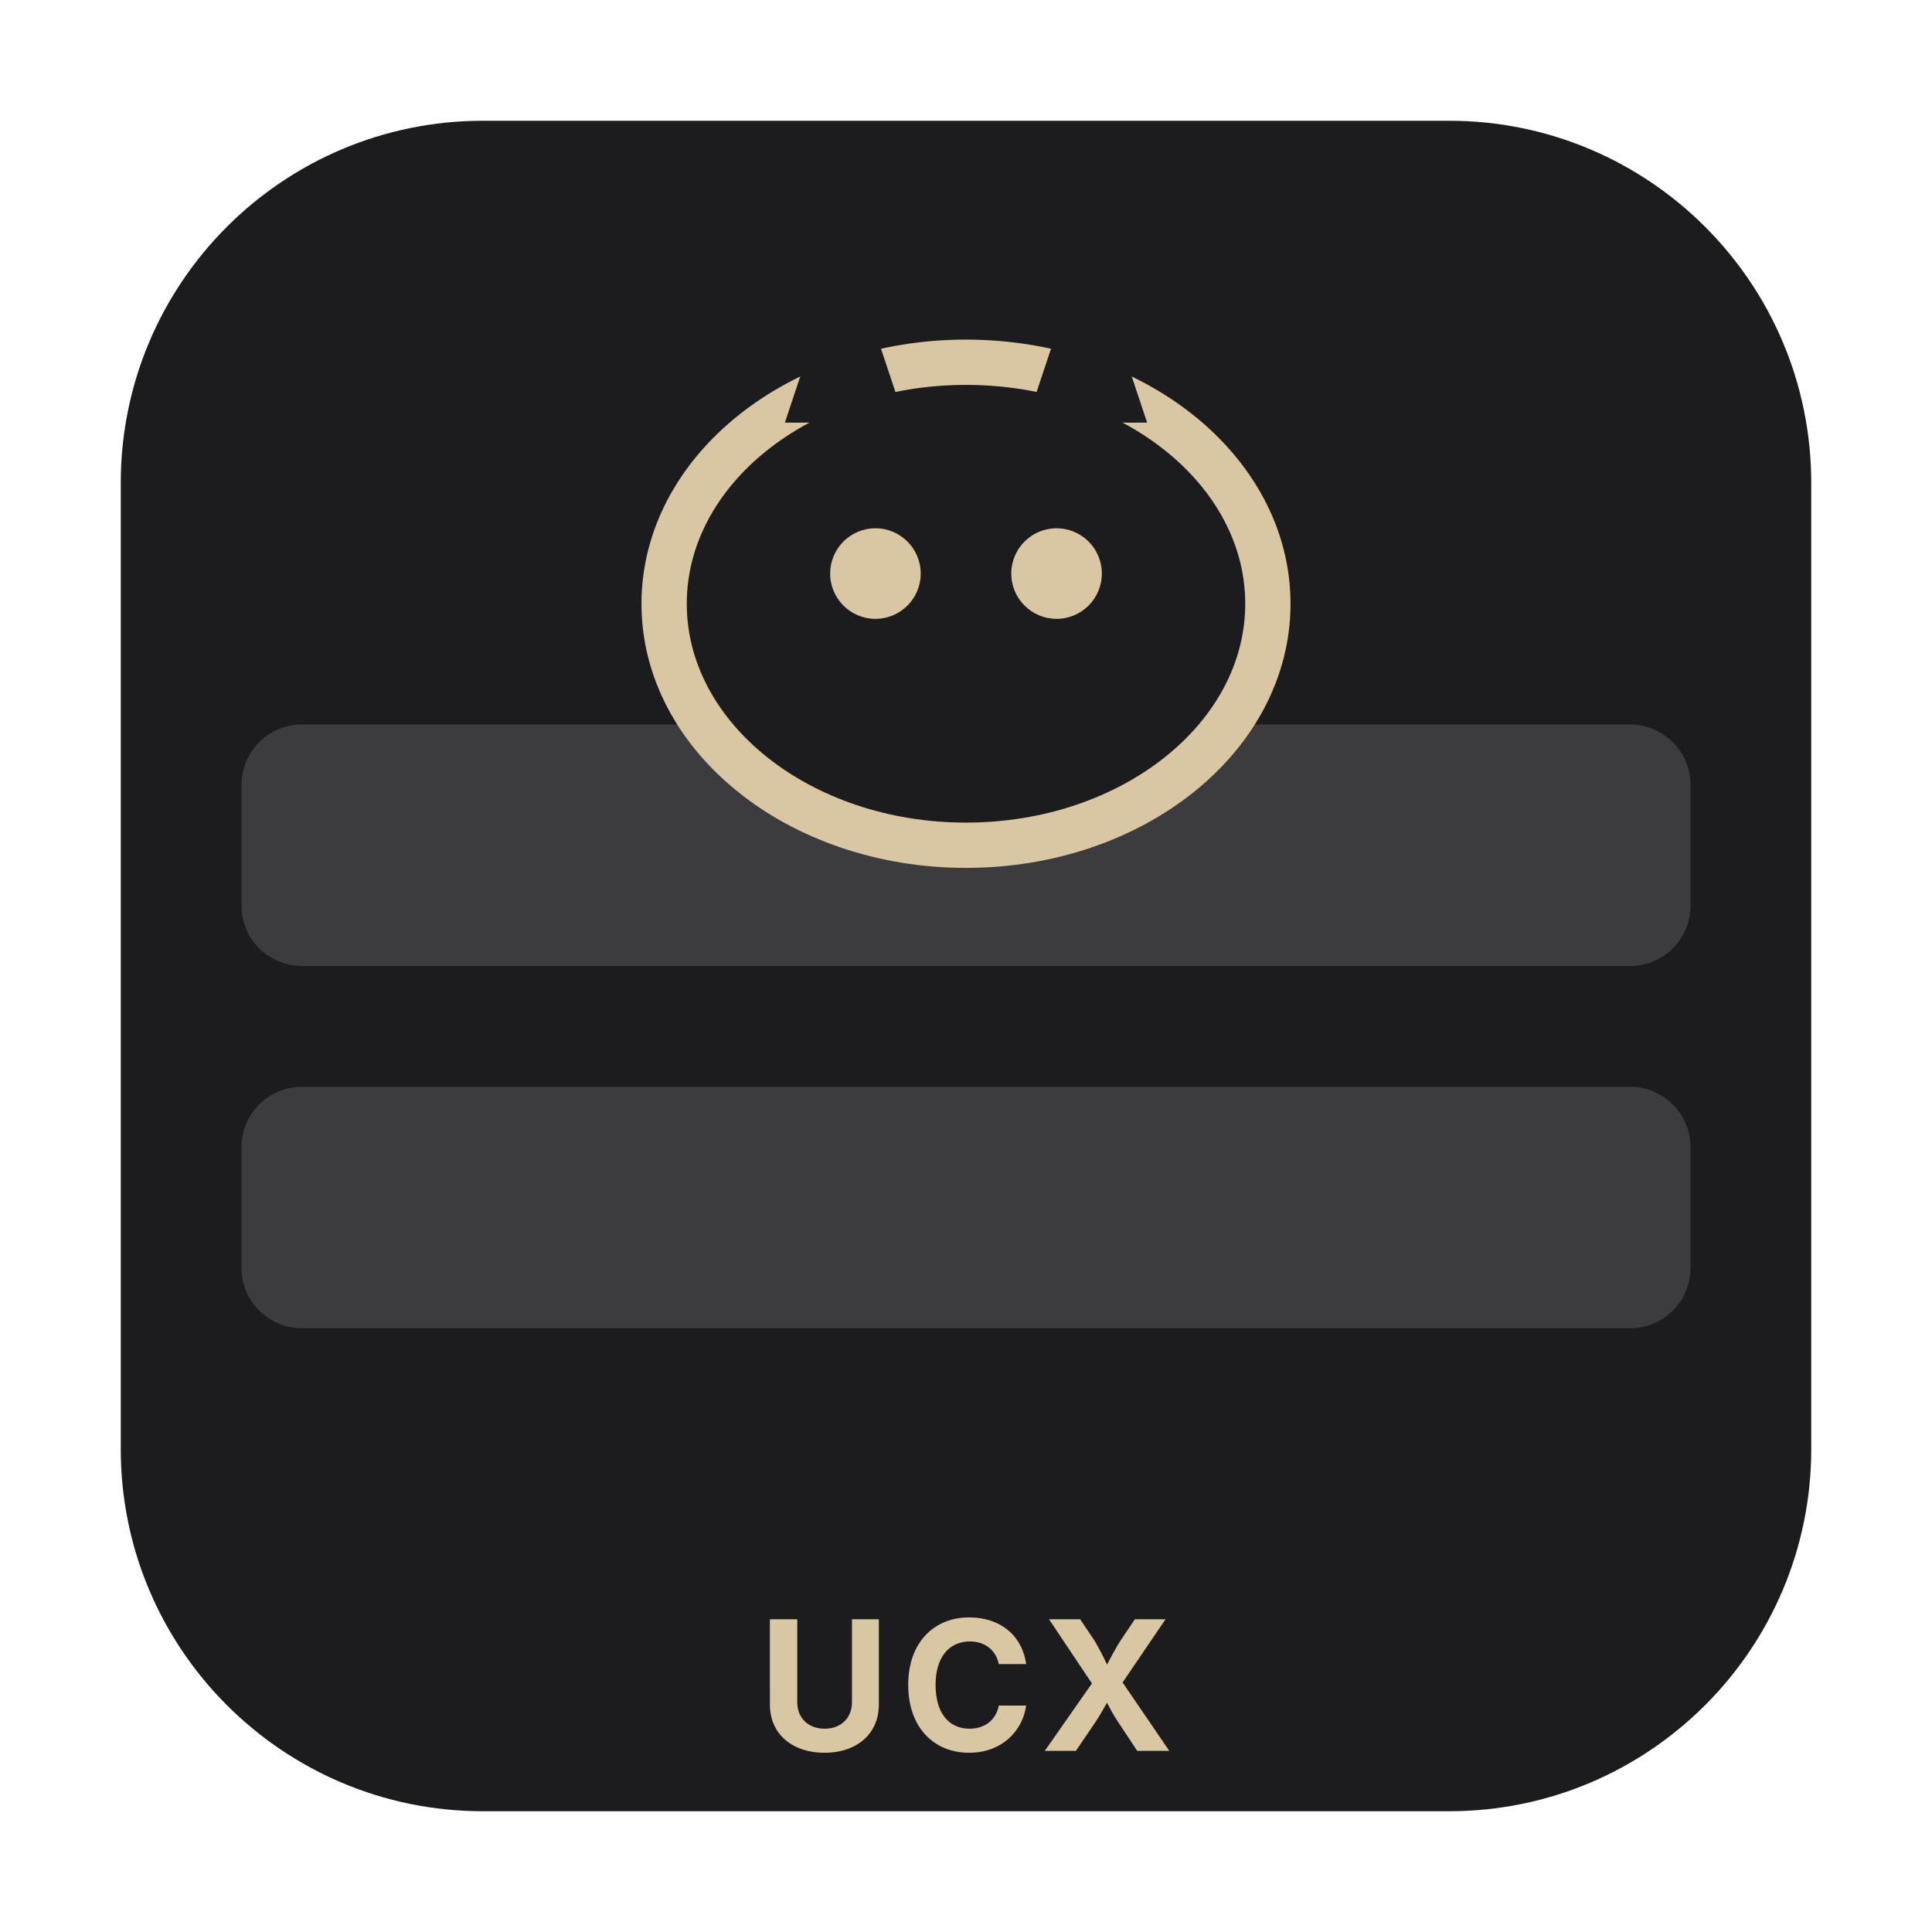
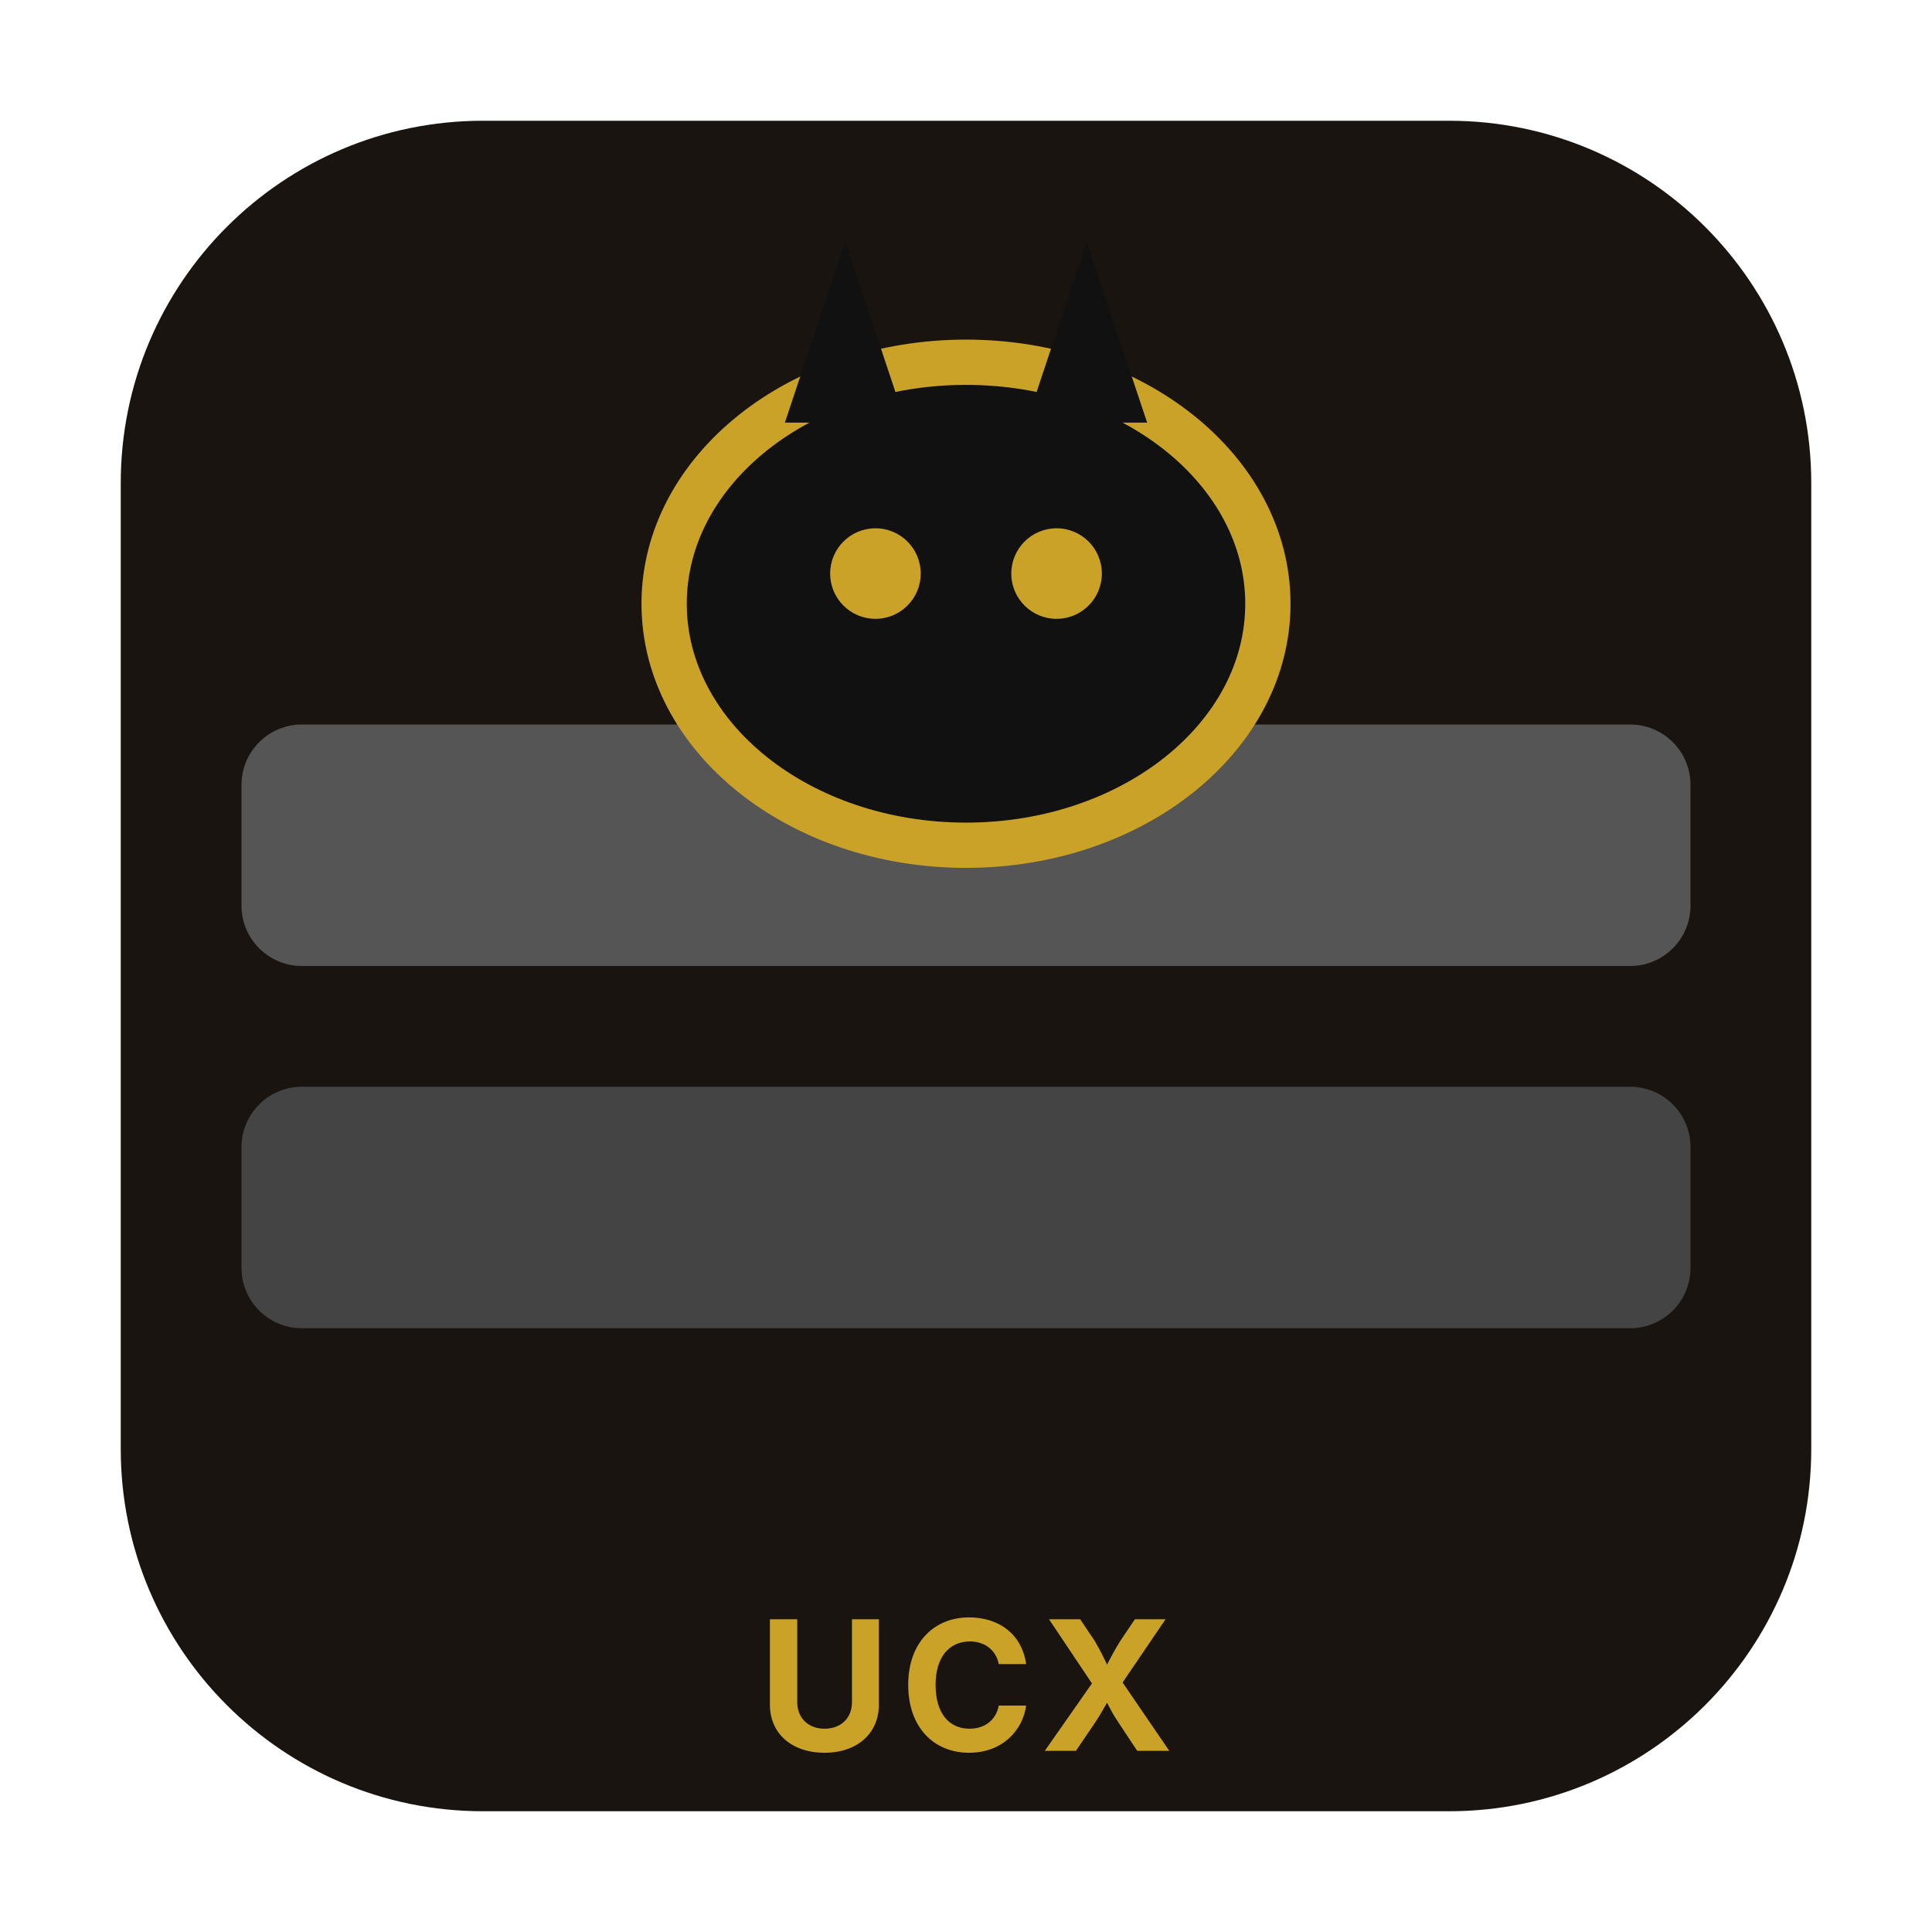
<svg xmlns="http://www.w3.org/2000/svg" viewBox="0 0 64 64" role="img" aria-labelledby="svg-minipictogram-ucx-title svg-minipictogram-ucx-desc">
-   <rect x="4" y="4" width="56" height="56" rx="12" ry="12" fill="#1C1C1E" aria-hidden="true" />
-   <rect x="8" y="36" width="48" height="8" fill="#3C3C3E" rx="2" />
-   <rect x="8" y="24" width="48" height="8" fill="#3C3C3E" rx="2" />
-   <ellipse cx="32" cy="20" rx="10" ry="8" fill="#1C1C1E" stroke="#D9C7A3" stroke-width="1.5" />
-   <polygon points="26,14 28,8 30,14" fill="#1C1C1E" />
-   <polygon points="34,14 36,8 38,14" fill="#1C1C1E" />
-   <circle cx="29" cy="19" r="1.5" fill="#D9C7A3" />
-   <circle cx="35" cy="19" r="1.5" fill="#D9C7A3" />
-   <text x="32" y="58" text-anchor="middle" font-family="-apple-system, BlinkMacSystemFont, 'Segoe UI', sans-serif" font-size="6" font-weight="700" letter-spacing="0.3" fill="#D9C7A3">UCX</text>
+   <rect x="4" y="4" width="56" height="56" rx="12" ry="12" fill="#1a1410" aria-hidden="true" />
+   <rect x="8" y="36" width="48" height="8" fill="#444" rx="2" />
+   <rect x="8" y="24" width="48" height="8" fill="#555" rx="2" />
+   <ellipse cx="32" cy="20" rx="10" ry="8" fill="#111" stroke="#c9a227" stroke-width="1.5" />
+   <polygon points="26,14 28,8 30,14" fill="#111" />
+   <polygon points="34,14 36,8 38,14" fill="#111" />
+   <circle cx="29" cy="19" r="1.5" fill="#c9a227" />
+   <circle cx="35" cy="19" r="1.5" fill="#c9a227" />
+   <text x="32" y="58" text-anchor="middle" font-family="-apple-system, BlinkMacSystemFont, 'Segoe UI', sans-serif" font-size="6" font-weight="700" letter-spacing="0.3" fill="#c9a227">UCX</text>
</svg>
